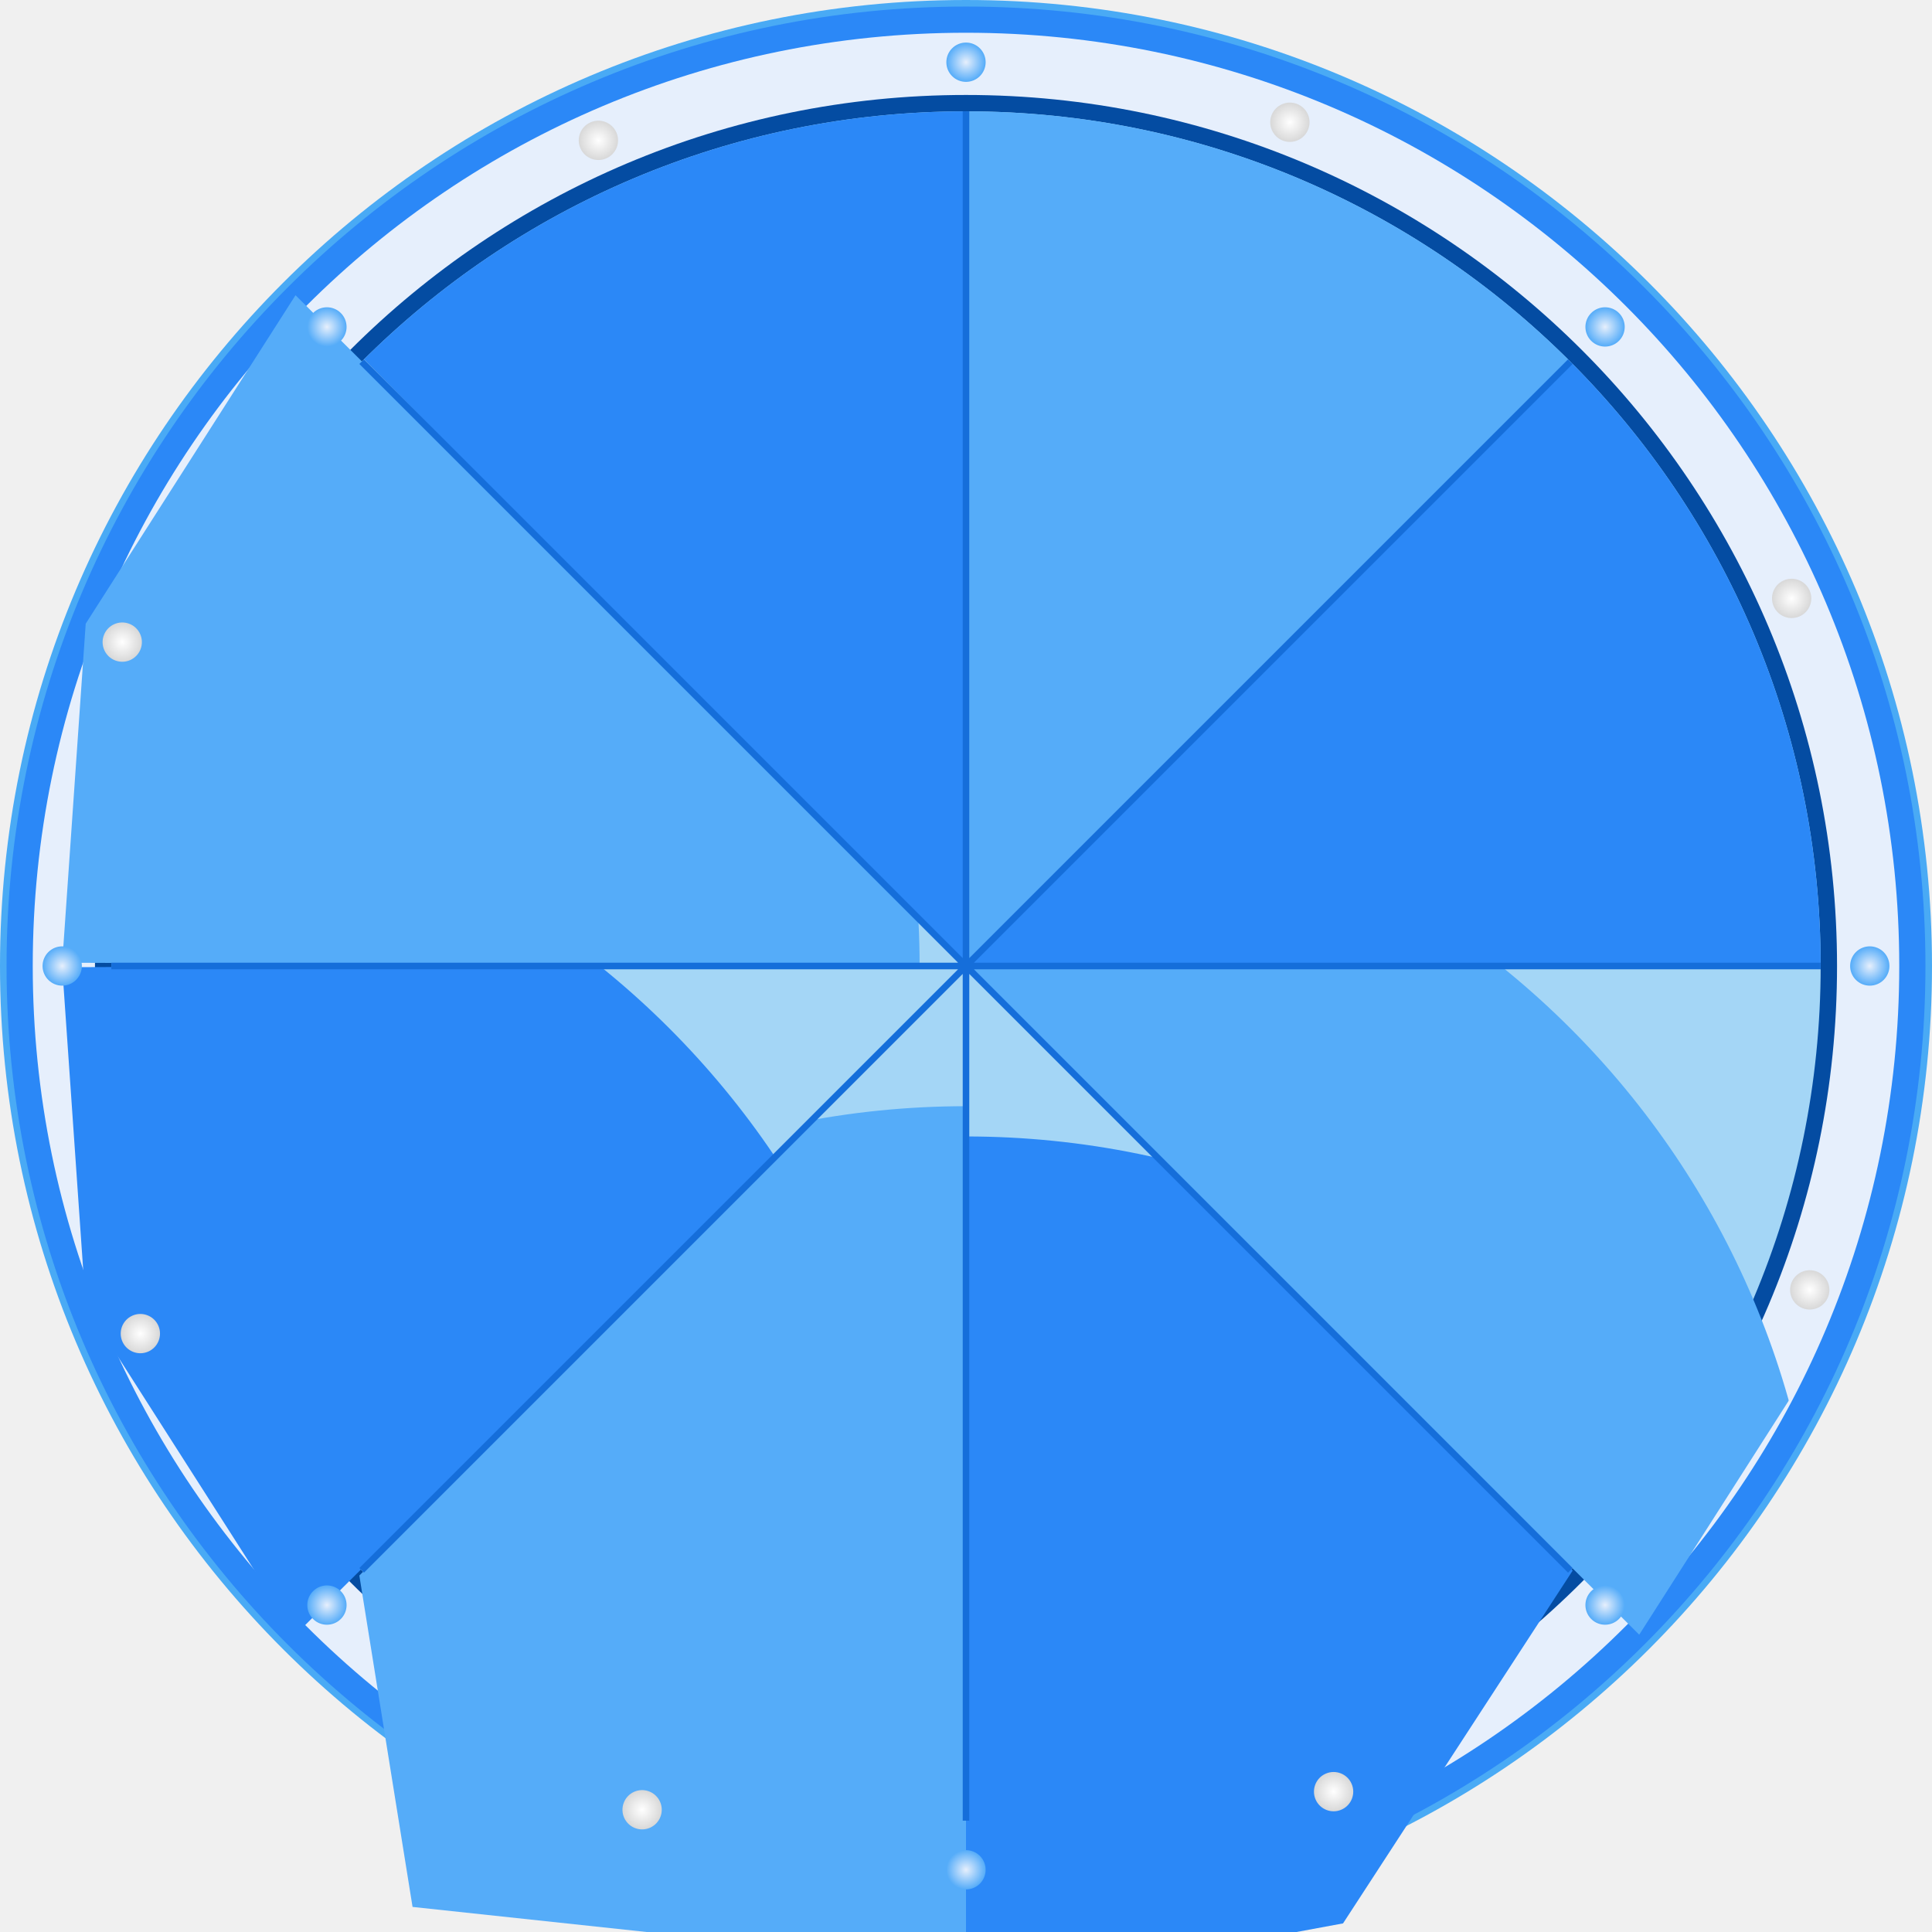
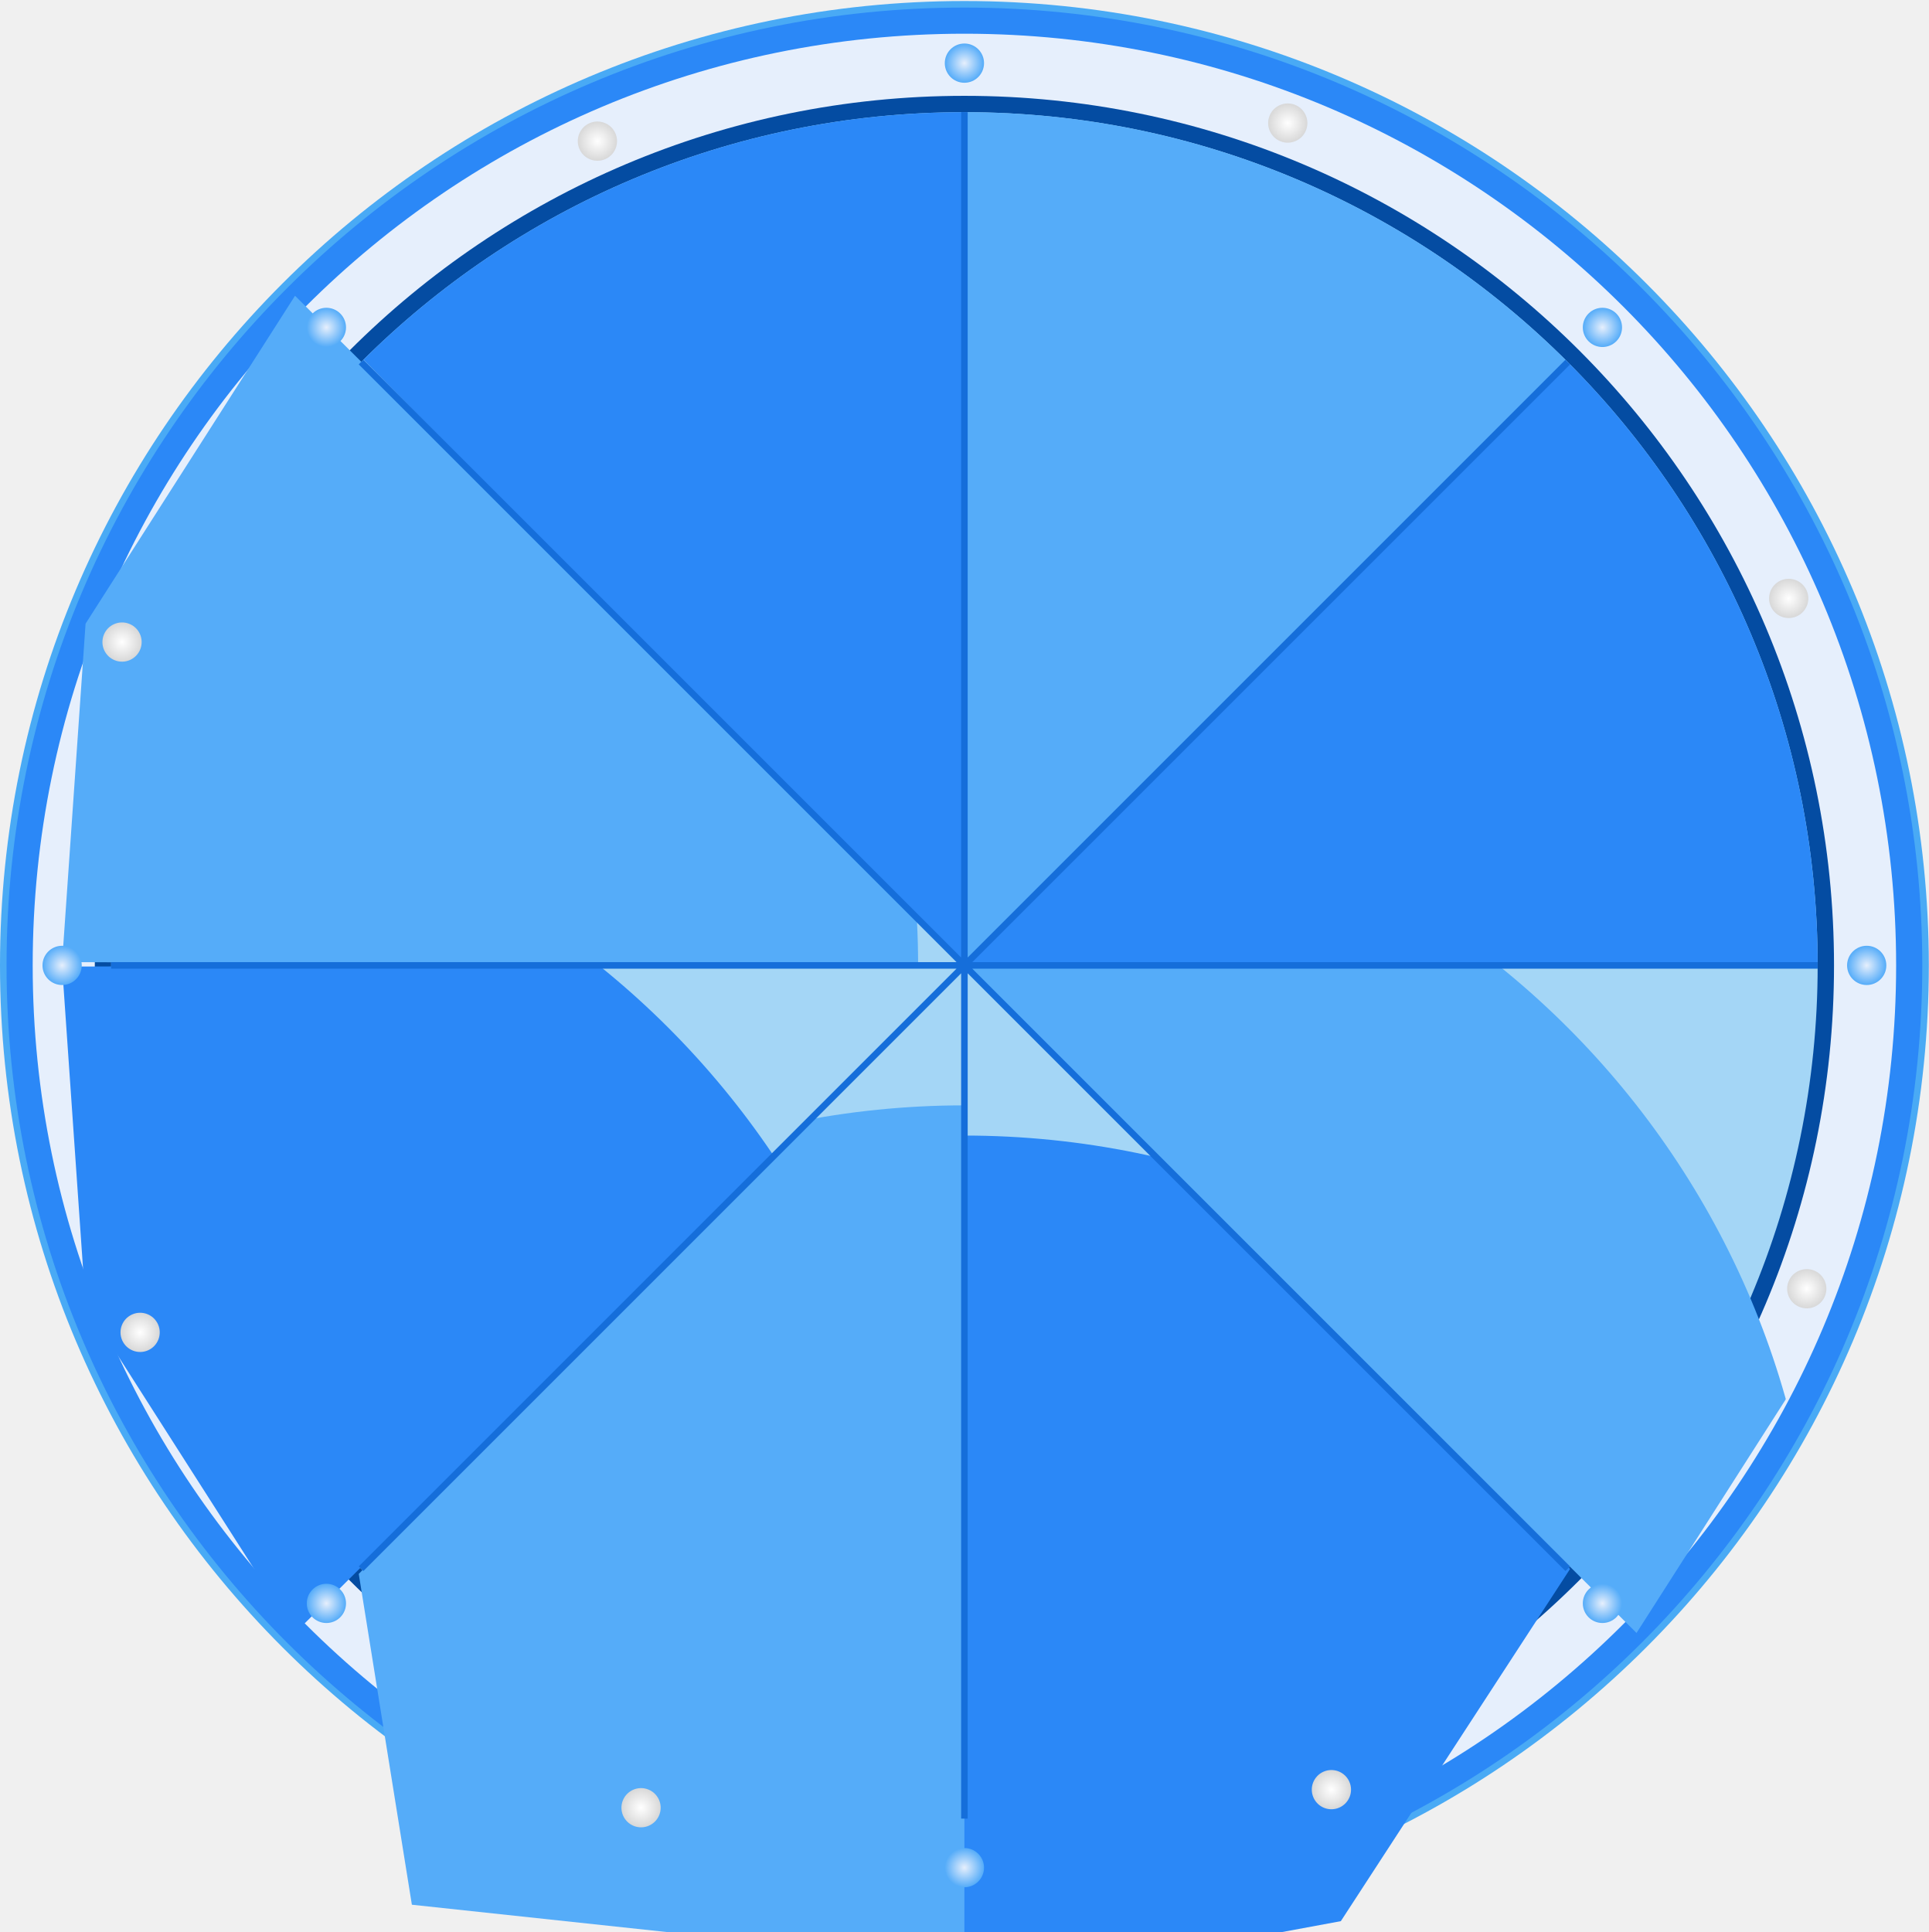
- <svg xmlns="http://www.w3.org/2000/svg" xmlns:xlink="http://www.w3.org/1999/xlink" width="590px" height="590px" viewBox="0 0 590 590" version="1.1">
+ <svg xmlns="http://www.w3.org/2000/svg" xmlns:xlink="http://www.w3.org/1999/xlink" width="590px" height="591px" viewBox="0 0 590 591" version="1.1">
  <defs>
    <rect id="path-1" x="15" y="53.315" width="522" height="522" rx="261" />
    <radialGradient cx="50%" cy="50%" fx="50%" fy="50%" r="50%" id="radialGradient-3">
      <stop stop-color="#E6EFFC" offset="0%" />
      <stop stop-color="#55ACF9" offset="100%" />
    </radialGradient>
    <radialGradient cx="50%" cy="50%" fx="50%" fy="50%" r="50%" id="radialGradient-4">
      <stop stop-color="#FFFFFF" offset="0%" />
      <stop stop-color="#D8D8D8" offset="100%" />
    </radialGradient>
  </defs>
  <g id="页面-1" stroke="none" stroke-width="1" fill="none" fill-rule="evenodd">
    <g id="转盘" transform="translate(-49, -49)">
-       <g id="编组" transform="translate(49, 48.6854)">
+       <g id="编组" transform="translate(49, 49)">
        <rect id="矩形" fill="#49AAF5" x="0" y="0.315" width="590" height="590" rx="295" />
        <rect id="矩形" fill="#2B88F7" x="2" y="2.315" width="586" height="586" rx="293" />
        <rect id="矩形" fill="#E6EFFC" x="10" y="10.315" width="570" height="570" rx="285" />
        <rect id="矩形" fill="#044CA2" x="29" y="29.315" width="532" height="532" rx="266" />
        <g id="路径-+-路径-+-路径-+-路径-+-路径-+-路径-+-路径-+-路径蒙版" transform="translate(19, -19)">
          <mask id="mask-2" fill="white">
            <use xlink:href="#path-1" />
          </mask>
          <use id="蒙版" fill="#A4D6F6" xlink:href="#path-1" />
          <path d="M90.738,127.542 C214.913,253.39 277,315.981 277,315.315 C277,314.648 276.667,212.288 276,8.234 L106.987,26.343 L90.738,127.542 Z" id="路径" fill="#2B88F7" mask="url(#mask-2)" />
          <polygon id="路径" fill="#55ACF9" mask="url(#mask-2)" points="276 314.315 276 2.84217094e-14 391.14 21.315 461.262 129.053" />
          <polygon id="路径" fill="#2B88F7" mask="url(#mask-2)" points="276 314.315 481.588 109.475 545.66 209.781 552.836 313.315" />
          <polygon id="路径" fill="#55ACF9" mask="url(#mask-2)" transform="translate(138.4179, 211.8948) scale(-1, 1) translate(-138.4179, -211.8948)" points="-1.98951966e-13 314.315 205.588 109.475 269.66 209.781 276.836 313.315" />
          <path d="M90.738,431.988 C214.913,557.837 277,620.427 277,619.761 C277,619.094 276.667,516.734 276,312.68 L106.987,330.789 L90.738,431.988 Z" id="路径" fill="#55ACF9" mask="url(#mask-2)" transform="translate(183.869, 466.2231) scale(1, -1) translate(-183.869, -466.2231)" />
          <polygon id="路径" fill="#2B88F7" mask="url(#mask-2)" transform="translate(368.631, 470.8427) scale(1, -1) translate(-368.631, -470.8427)" points="276 628 276 313.685 391.14 335 461.262 442.738" />
          <polygon id="路径" fill="#55ACF9" mask="url(#mask-2)" transform="translate(414.4179, 416.1052) scale(1, -1) translate(-414.4179, -416.1052)" points="276 518.525 481.588 313.685 545.66 413.992 552.836 517.525" />
          <polygon id="路径" fill="#2B88F7" mask="url(#mask-2)" transform="translate(138.4179, 416.1052) scale(-1, -1) translate(-138.4179, -416.1052)" points="-1.98951966e-13 518.525 205.588 313.685 269.66 413.992 276.836 517.525" />
        </g>
        <path d="M296,34.315 L296,292.901 L478.848,110.053 L480.262,111.467 L297.414,294.315 L556,294.315 L556,296.315 L297.414,296.315 L480.262,479.162 L478.848,480.577 L296,297.729 L296,556.315 L294,556.315 L294,297.728 L111.152,480.577 L109.738,479.162 L292.585,296.315 L34,296.315 L34,294.315 L292.585,294.315 L109.738,111.467 L111.152,110.053 L294,292.902 L294,34.315 L296,34.315 Z" id="形状结合" fill="#156EDA" />
        <circle id="椭圆形" fill="url(#radialGradient-3)" cx="295" cy="19.315" r="6" />
        <circle id="椭圆形备份" fill="url(#radialGradient-3)" cx="295" cy="571.315" r="6" />
        <circle id="椭圆形" fill="url(#radialGradient-3)" transform="translate(571, 295.3146) rotate(90) translate(-571, -295.3146)" cx="571" cy="295.315" r="6" />
        <circle id="椭圆形备份" fill="url(#radialGradient-3)" transform="translate(19, 295.3146) rotate(90) translate(-19, -295.3146)" cx="19" cy="295.315" r="6" />
        <circle id="椭圆形" fill="url(#radialGradient-3)" transform="translate(490.1615, 100.1531) rotate(45) translate(-490.1615, -100.1531)" cx="490.161" cy="100.153" r="6" />
        <circle id="椭圆形备份" fill="url(#radialGradient-3)" transform="translate(99.8385, 490.476) rotate(45) translate(-99.8385, -490.476)" cx="99.839" cy="490.476" r="6" />
        <circle id="椭圆形" fill="url(#radialGradient-3)" transform="translate(490.1615, 490.476) rotate(135) translate(-490.1615, -490.476)" cx="490.161" cy="490.476" r="6" />
        <circle id="椭圆形备份" fill="url(#radialGradient-3)" transform="translate(99.8385, 100.1531) rotate(135) translate(-99.8385, -100.1531)" cx="99.839" cy="100.153" r="6" />
        <circle id="椭圆形" fill="url(#radialGradient-4)" transform="translate(393.9096, 37.6464) rotate(21) translate(-393.9096, -37.6464)" cx="393.91" cy="37.646" r="6" />
        <circle id="椭圆形备份" fill="url(#radialGradient-4)" transform="translate(196.0904, 552.9828) rotate(21) translate(-196.0904, -552.9828)" cx="196.09" cy="552.983" r="6" />
        <circle id="椭圆形" fill="url(#radialGradient-4)" transform="translate(552.6682, 394.2241) rotate(111) translate(-552.6682, -394.2241)" cx="552.668" cy="394.224" r="6" />
        <circle id="椭圆形备份" fill="url(#radialGradient-4)" transform="translate(37.3318, 196.405) rotate(111) translate(-37.3318, -196.405)" cx="37.332" cy="196.405" r="6" />
        <circle id="椭圆形" fill="url(#radialGradient-4)" transform="translate(547.1385, 183.0553) rotate(66) translate(-547.1385, -183.0553)" cx="547.139" cy="183.055" r="6" />
        <circle id="椭圆形备份" fill="url(#radialGradient-4)" transform="translate(42.8615, 407.5739) rotate(66) translate(-42.8615, -407.5739)" cx="42.861" cy="407.574" r="6" />
        <circle id="椭圆形" fill="url(#radialGradient-4)" transform="translate(407.2593, 547.4531) rotate(156) translate(-407.2593, -547.4531)" cx="407.259" cy="547.453" r="6" />
        <circle id="椭圆形备份" fill="url(#radialGradient-4)" transform="translate(182.7407, 43.176) rotate(156) translate(-182.7407, -43.176)" cx="182.741" cy="43.176" r="6" />
      </g>
    </g>
  </g>
</svg>
